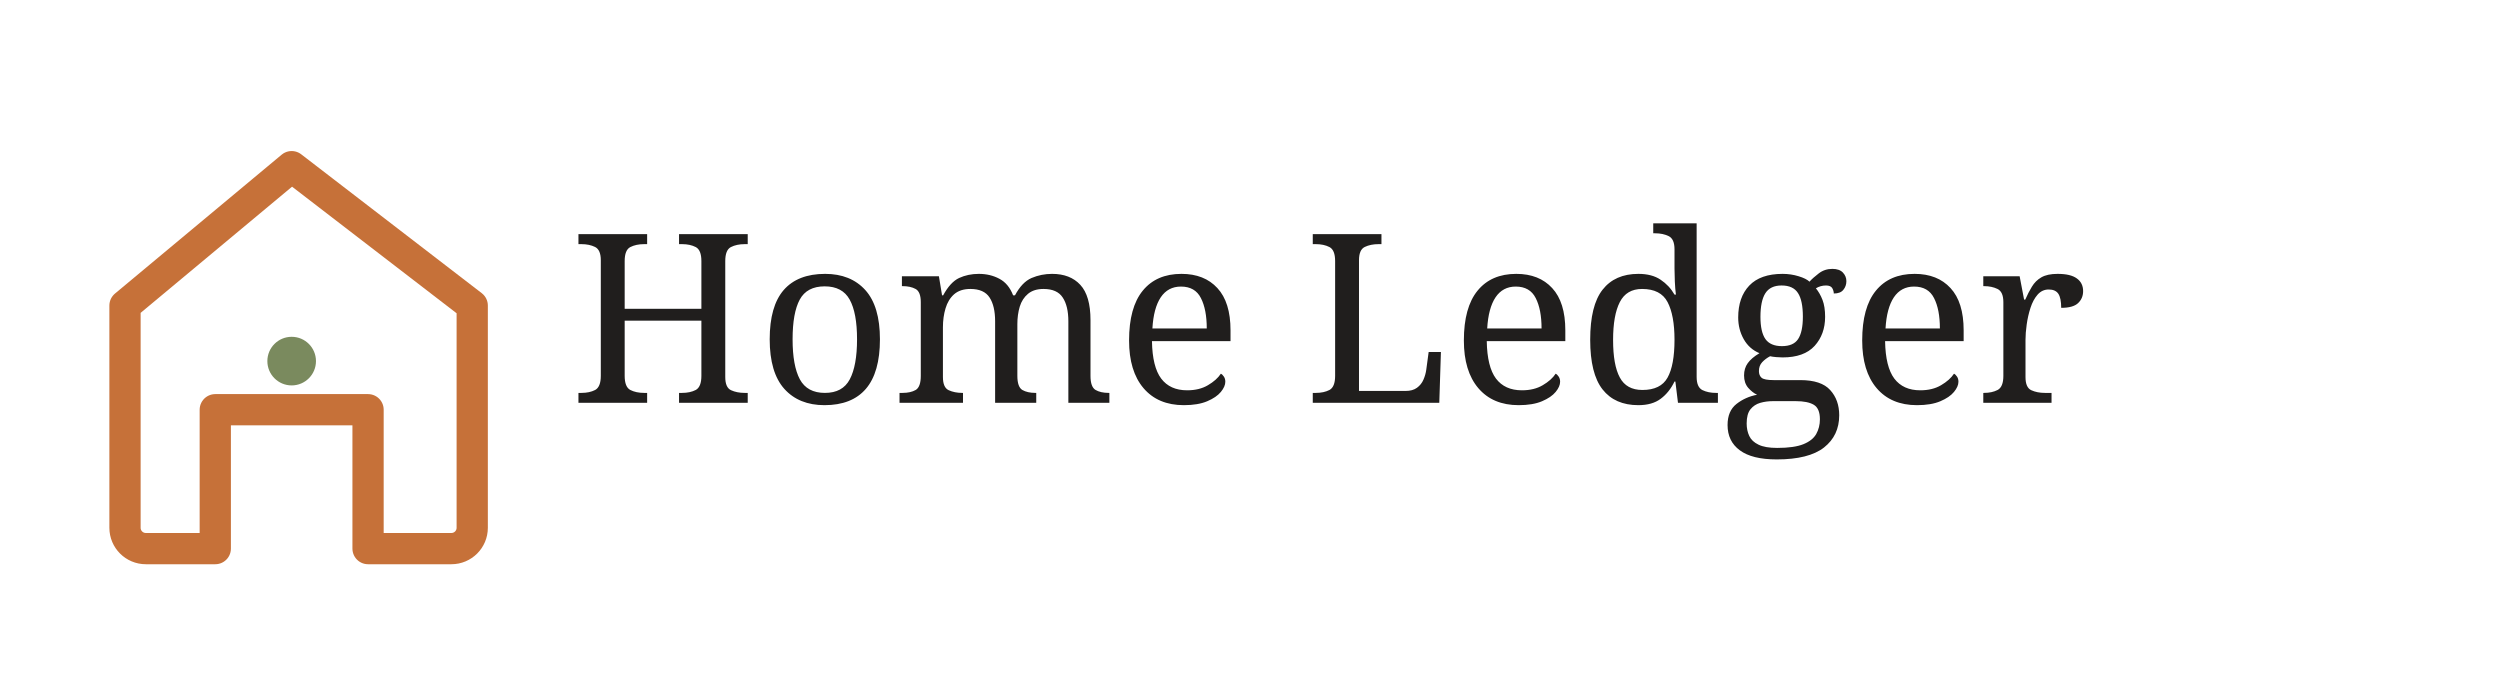
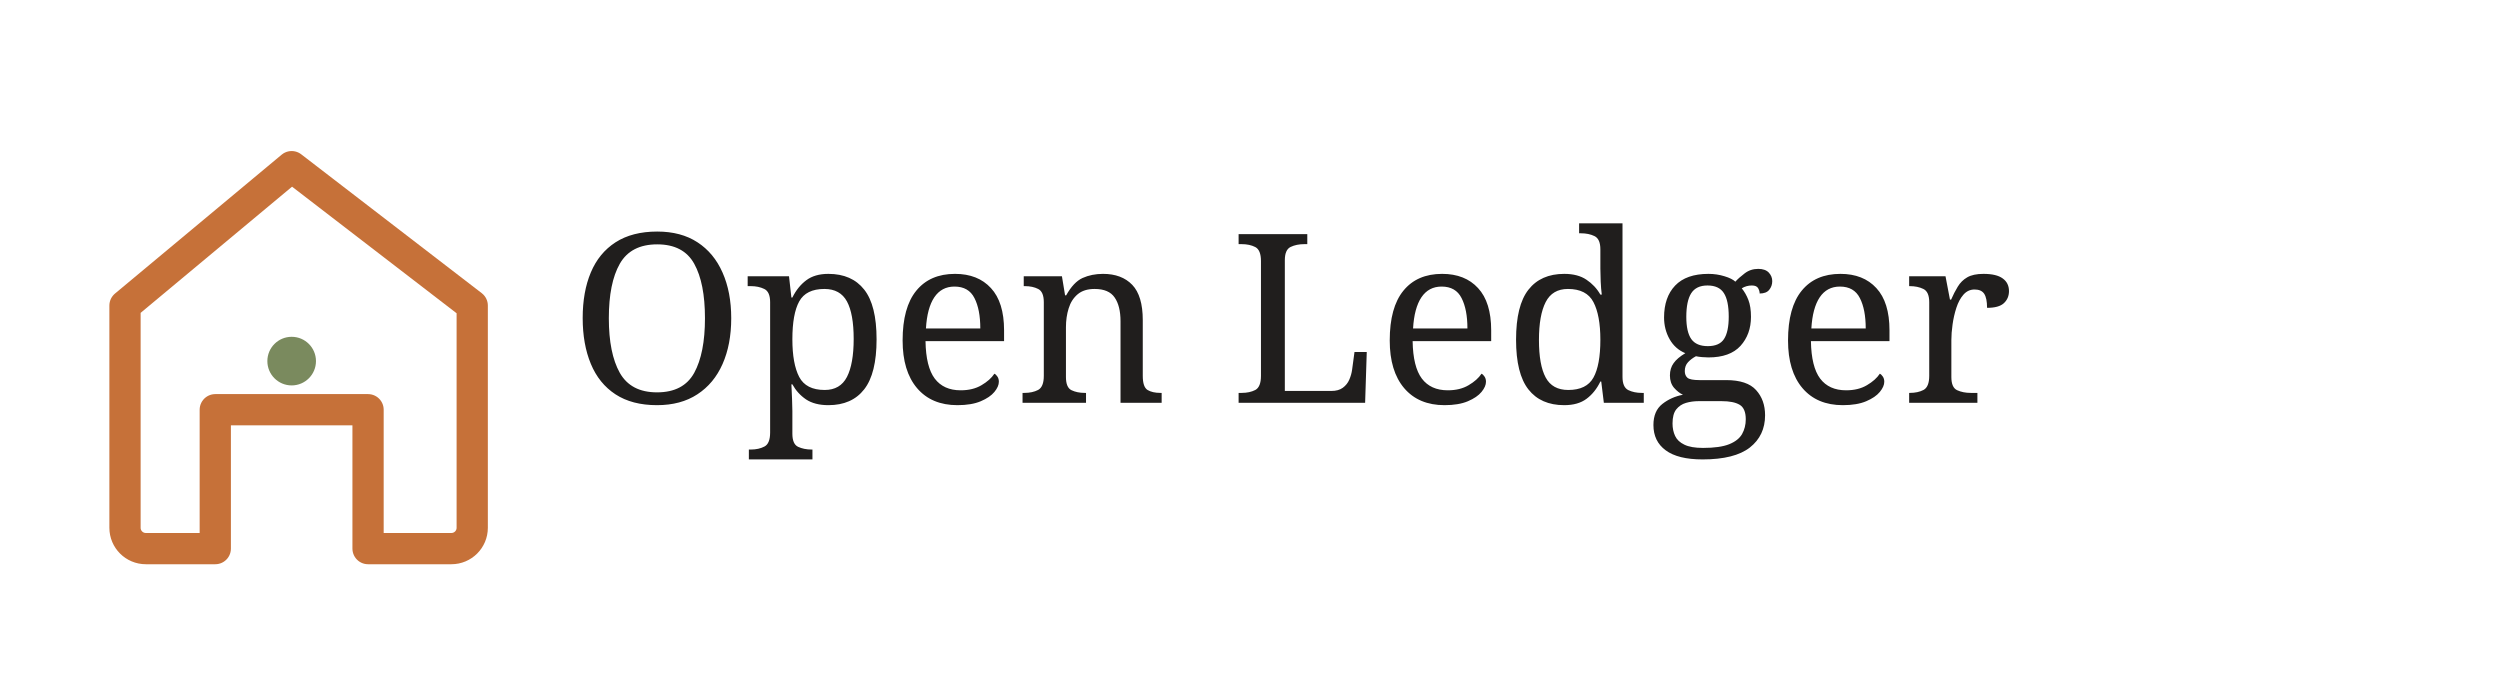
<svg xmlns="http://www.w3.org/2000/svg" viewBox="0 0 360 100" width="360" height="100">
  <rect width="360" height="100" fill="none" />
  <g transform="translate(10,18)">
    <path d="M32 6 L58 26 V58 a3 3 0 0 1-3 3 H43 v-20 H21 v20 H11 a3 3 0 0 1-3-3 V26 Z" fill="none" stroke="#c67139" stroke-width="4.5" stroke-linecap="round" stroke-linejoin="round" />
    <circle cx="32" cy="34" r="3.5" fill="#7a8a5e" />
  </g>
-   <text x="82" y="58" font-family="Caprasimo, serif" font-size="34" fill="#201e1d">Home Ledger</text>
+   <text x="82" y="58" font-family="Caprasimo, serif" font-size="34" fill="#201e1d">Open Ledger</text>
</svg>
